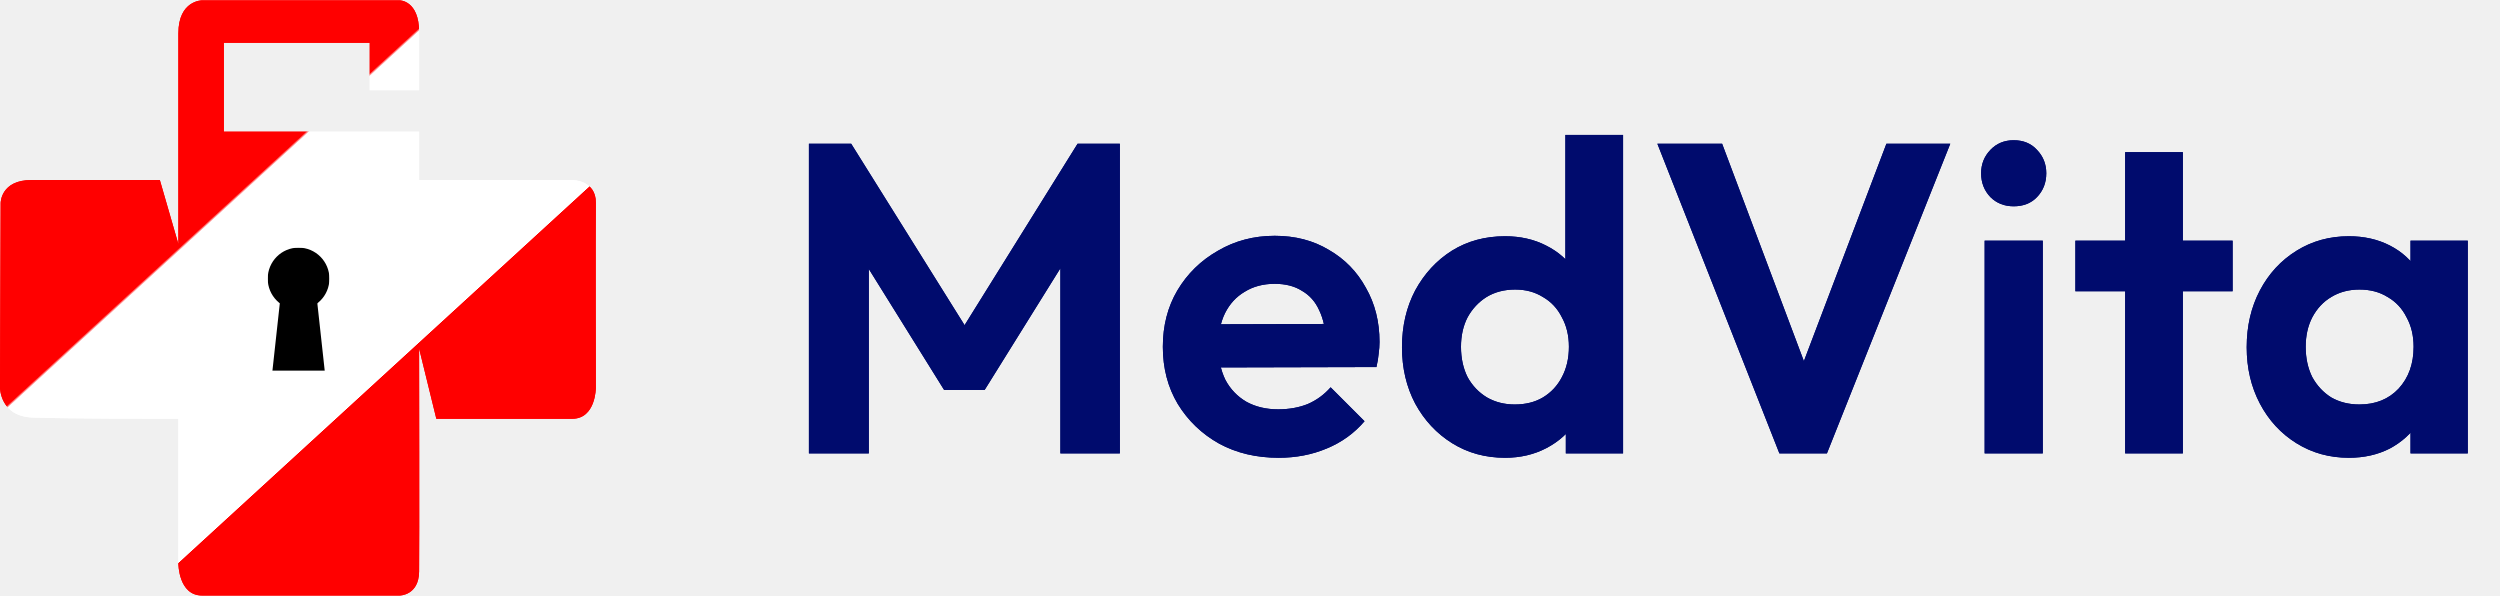
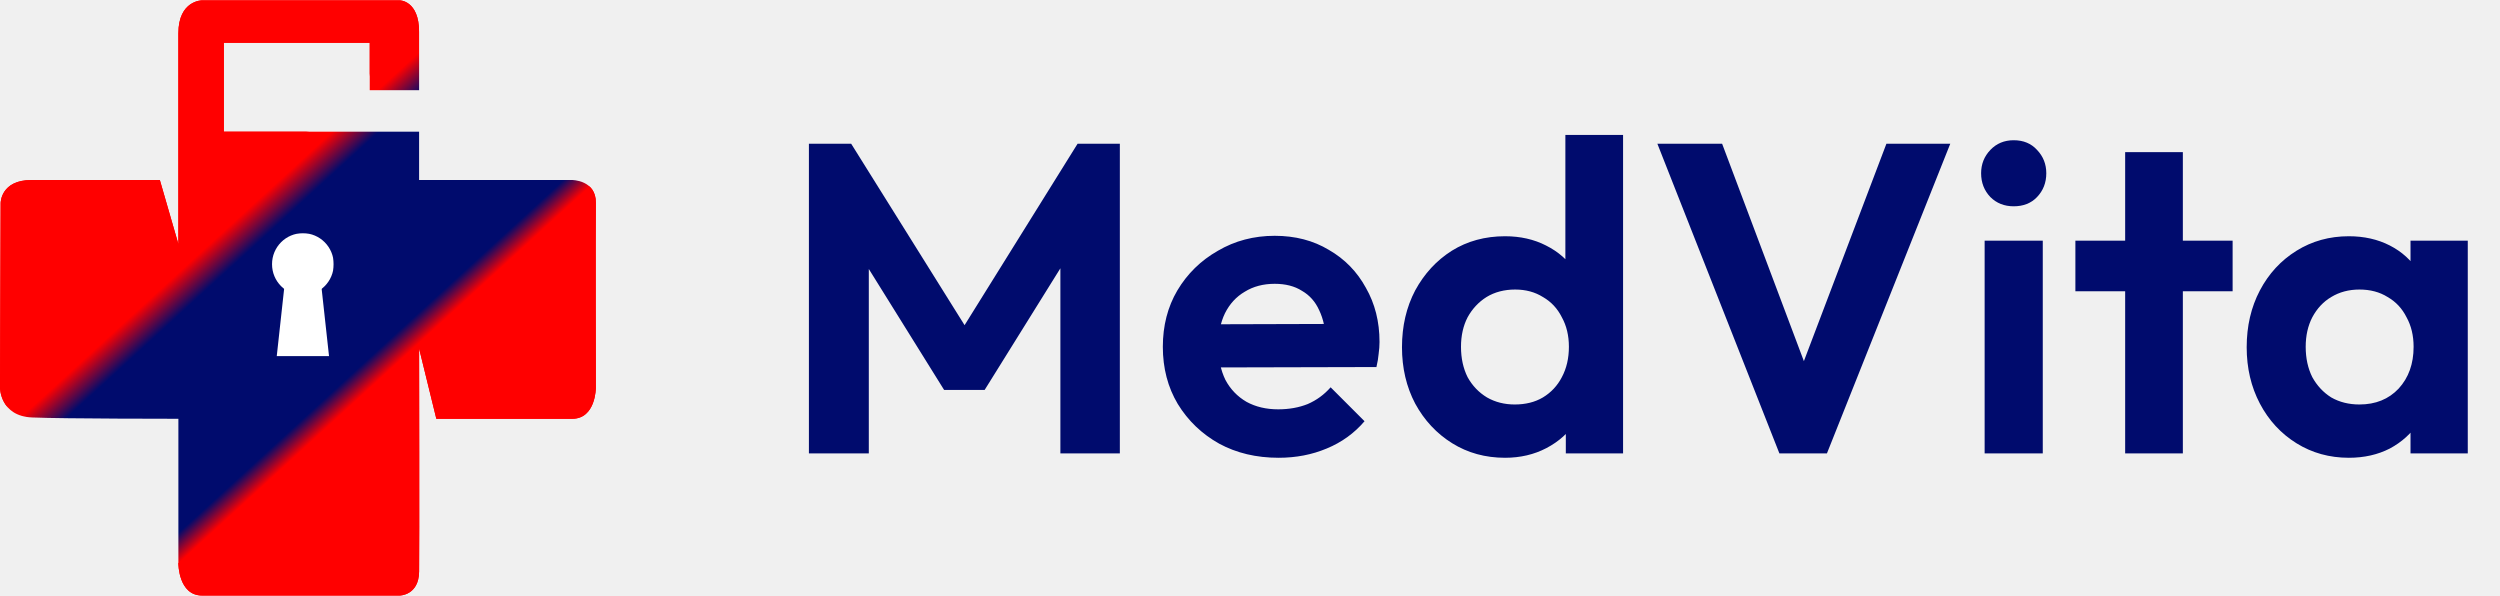
<svg xmlns="http://www.w3.org/2000/svg" width="193" height="46" viewBox="0 0 193 46" fill="none">
  <g clip-path="url(#clip0_8_2)">
    <path d="M32.355 6.961H28.543V3.304H17.281V10.163H32.355V13.896H44.169C44.169 13.896 46.025 13.896 46 15.661C45.975 17.427 46 29.935 46 29.935C46 29.935 46 32.331 44.169 32.331H33.685L32.355 26.909C32.355 26.909 32.381 42.293 32.355 44.134C32.33 45.975 30.851 45.975 30.851 45.975H15.601C13.77 45.975 13.77 43.503 13.77 43.503V32.331C13.77 32.331 4.966 32.331 2.483 32.23C0 32.129 0 29.935 0 29.935L0.05 15.661C0.05 15.661 0.05 13.896 2.433 13.896H12.34L13.77 18.839V2.572C13.77 0.025 15.601 0.025 15.601 0.025H30.851C30.851 0.025 32.355 0.025 32.355 2.471V2.572V6.961Z" fill="url(#paint0_linear_8_2)" />
    <mask id="mask0_8_2" style="mask-type:luminance" maskUnits="userSpaceOnUse" x="20" y="19" width="6" height="10">
      <path d="M20.667 19.116H25.433V28.624H20.667V19.116Z" fill="white" />
    </mask>
    <g mask="url(#mask0_8_2)">
      <path d="M23.05 23.908C21.734 23.908 20.667 22.835 20.667 21.512C20.667 20.189 21.734 19.116 23.05 19.116C24.366 19.116 25.433 20.189 25.433 21.512C25.433 22.835 24.366 23.908 23.05 23.908Z" fill="black" />
      <path d="M25.069 28.624L24.442 22.899H21.658L21.031 28.624H25.069Z" fill="black" />
    </g>
  </g>
  <path d="M62.448 35V11.098H65.712L75.402 26.602H73.532L83.188 11.098H86.452V35H81.862V19.02L82.746 19.292L76.014 30.104H72.886L66.154 19.292L67.072 19.02V35H62.448ZM98.713 35.34C96.99 35.34 95.46 34.977 94.123 34.252C92.785 33.504 91.72 32.484 90.927 31.192C90.156 29.9 89.771 28.427 89.771 26.772C89.771 25.14 90.145 23.689 90.893 22.42C91.663 21.128 92.706 20.108 94.021 19.36C95.335 18.589 96.797 18.204 98.407 18.204C99.993 18.204 101.387 18.567 102.589 19.292C103.813 19.995 104.765 20.969 105.445 22.216C106.147 23.44 106.499 24.834 106.499 26.398C106.499 26.693 106.476 26.999 106.431 27.316C106.408 27.611 106.351 27.951 106.261 28.336L92.457 28.37V25.038L104.187 25.004L102.385 26.398C102.339 25.423 102.158 24.607 101.841 23.95C101.546 23.293 101.104 22.794 100.515 22.454C99.948 22.091 99.245 21.91 98.407 21.91C97.523 21.91 96.752 22.114 96.095 22.522C95.437 22.907 94.927 23.463 94.565 24.188C94.225 24.891 94.055 25.729 94.055 26.704C94.055 27.701 94.236 28.574 94.599 29.322C94.984 30.047 95.528 30.614 96.231 31.022C96.933 31.407 97.749 31.6 98.679 31.6C99.517 31.6 100.277 31.464 100.957 31.192C101.637 30.897 102.226 30.467 102.725 29.9L105.343 32.518C104.549 33.447 103.575 34.15 102.419 34.626C101.285 35.102 100.05 35.34 98.713 35.34ZM116.189 35.34C114.671 35.34 113.311 34.966 112.109 34.218C110.908 33.47 109.956 32.45 109.253 31.158C108.573 29.866 108.233 28.415 108.233 26.806C108.233 25.174 108.573 23.712 109.253 22.42C109.956 21.128 110.897 20.108 112.075 19.36C113.277 18.612 114.648 18.238 116.189 18.238C117.368 18.238 118.422 18.476 119.351 18.952C120.303 19.428 121.063 20.097 121.629 20.958C122.219 21.797 122.536 22.749 122.581 23.814V29.662C122.536 30.727 122.23 31.691 121.663 32.552C121.097 33.413 120.337 34.093 119.385 34.592C118.433 35.091 117.368 35.34 116.189 35.34ZM116.937 31.226C117.776 31.226 118.501 31.045 119.113 30.682C119.748 30.297 120.235 29.775 120.575 29.118C120.938 28.438 121.119 27.656 121.119 26.772C121.119 25.911 120.938 25.151 120.575 24.494C120.235 23.814 119.748 23.293 119.113 22.93C118.501 22.545 117.787 22.352 116.971 22.352C116.133 22.352 115.396 22.545 114.761 22.93C114.149 23.315 113.662 23.837 113.299 24.494C112.959 25.151 112.789 25.911 112.789 26.772C112.789 27.656 112.959 28.438 113.299 29.118C113.662 29.775 114.161 30.297 114.795 30.682C115.43 31.045 116.144 31.226 116.937 31.226ZM125.301 35H120.881V30.58L121.595 26.568L120.847 22.624V10.418H125.301V35ZM137.368 35L127.95 11.098H132.948L140.224 30.444H138.286L145.63 11.098H150.56L141.04 35H137.368ZM153.214 35V18.578H157.702V35H153.214ZM155.458 15.926C154.733 15.926 154.132 15.688 153.656 15.212C153.18 14.713 152.942 14.101 152.942 13.376C152.942 12.673 153.18 12.073 153.656 11.574C154.132 11.075 154.733 10.826 155.458 10.826C156.206 10.826 156.807 11.075 157.26 11.574C157.736 12.073 157.974 12.673 157.974 13.376C157.974 14.101 157.736 14.713 157.26 15.212C156.807 15.688 156.206 15.926 155.458 15.926ZM164.062 35V11.744H168.516V35H164.062ZM160.22 22.488V18.578H172.358V22.488H160.22ZM181.332 35.34C179.836 35.34 178.488 34.966 177.286 34.218C176.085 33.47 175.144 32.45 174.464 31.158C173.784 29.866 173.444 28.415 173.444 26.806C173.444 25.174 173.784 23.712 174.464 22.42C175.144 21.128 176.085 20.108 177.286 19.36C178.488 18.612 179.836 18.238 181.332 18.238C182.511 18.238 183.565 18.476 184.494 18.952C185.424 19.428 186.16 20.097 186.704 20.958C187.271 21.797 187.577 22.749 187.622 23.814V29.73C187.577 30.818 187.271 31.781 186.704 32.62C186.16 33.459 185.424 34.127 184.494 34.626C183.565 35.102 182.511 35.34 181.332 35.34ZM182.148 31.226C183.395 31.226 184.404 30.818 185.174 30.002C185.945 29.163 186.33 28.087 186.33 26.772C186.33 25.911 186.149 25.151 185.786 24.494C185.446 23.814 184.959 23.293 184.324 22.93C183.712 22.545 182.987 22.352 182.148 22.352C181.332 22.352 180.607 22.545 179.972 22.93C179.36 23.293 178.873 23.814 178.51 24.494C178.17 25.151 178 25.911 178 26.772C178 27.656 178.17 28.438 178.51 29.118C178.873 29.775 179.36 30.297 179.972 30.682C180.607 31.045 181.332 31.226 182.148 31.226ZM186.092 35V30.58L186.806 26.568L186.092 22.624V18.578H190.512V35H186.092Z" fill="#000B6D" />
  <g clip-path="url(#clip1_8_2)">
    <path d="M32.355 6.961H28.543V3.304H17.281V10.163H32.355V13.896H44.169C44.169 13.896 46.025 13.896 46 15.661C45.975 17.427 46 29.935 46 29.935C46 29.935 46 32.331 44.169 32.331H33.685L32.355 26.909C32.355 26.909 32.381 42.293 32.355 44.134C32.33 45.975 30.851 45.975 30.851 45.975H15.601C13.77 45.975 13.77 43.503 13.77 43.503V32.331C13.77 32.331 4.966 32.331 2.483 32.23C0 32.129 0 29.935 0 29.935L0.05 15.661C0.05 15.661 0.05 13.896 2.433 13.896H12.34L13.77 18.839V2.572C13.77 0.025 15.601 0.025 15.601 0.025H30.851C30.851 0.025 32.355 0.025 32.355 2.471V2.572V6.961Z" fill="url(#paint1_linear_8_2)" />
-     <mask id="mask1_8_2" style="mask-type:luminance" maskUnits="userSpaceOnUse" x="20" y="19" width="6" height="10">
-       <path d="M20.667 19.116H25.433V28.624H20.667V19.116Z" fill="white" />
+     <mask id="mask1_8_2" style="mask-type:luminance" maskUnits="userSpaceOnUse" x="21" y="18" width="5" height="10">
+       <path d="M21 18H25.765V27.508H21V18Z" fill="white" />
    </mask>
    <g mask="url(#mask1_8_2)">
-       <path d="M23.05 23.908C21.734 23.908 20.667 22.835 20.667 21.512C20.667 20.189 21.734 19.116 23.05 19.116C24.366 19.116 25.433 20.189 25.433 21.512C25.433 22.835 24.366 23.908 23.05 23.908Z" fill="black" />
-       <path d="M25.069 28.624L24.442 22.899H21.658L21.031 28.624H25.069Z" fill="black" />
+       <path d="M23.383 22.792C22.067 22.792 21 21.719 21 20.396C21 19.073 22.067 18 23.383 18C24.699 18 25.765 19.073 25.765 20.396C25.765 21.719 24.699 22.792 23.383 22.792Z" fill="white" />
+       <path d="M25.402 27.508L24.775 21.783H21.991L21.364 27.508H25.402Z" fill="white" />
    </g>
  </g>
-   <path d="M62.448 35V11.098H65.712L75.402 26.602H73.532L83.188 11.098H86.452V35H81.862V19.02L82.746 19.292L76.014 30.104H72.886L66.154 19.292L67.072 19.02V35H62.448ZM98.713 35.34C96.99 35.34 95.46 34.977 94.123 34.252C92.785 33.504 91.72 32.484 90.927 31.192C90.156 29.9 89.771 28.427 89.771 26.772C89.771 25.14 90.145 23.689 90.893 22.42C91.663 21.128 92.706 20.108 94.021 19.36C95.335 18.589 96.797 18.204 98.407 18.204C99.993 18.204 101.387 18.567 102.589 19.292C103.813 19.995 104.765 20.969 105.445 22.216C106.147 23.44 106.499 24.834 106.499 26.398C106.499 26.693 106.476 26.999 106.431 27.316C106.408 27.611 106.351 27.951 106.261 28.336L92.457 28.37V25.038L104.187 25.004L102.385 26.398C102.339 25.423 102.158 24.607 101.841 23.95C101.546 23.293 101.104 22.794 100.515 22.454C99.948 22.091 99.245 21.91 98.407 21.91C97.523 21.91 96.752 22.114 96.095 22.522C95.437 22.907 94.927 23.463 94.565 24.188C94.225 24.891 94.055 25.729 94.055 26.704C94.055 27.701 94.236 28.574 94.599 29.322C94.984 30.047 95.528 30.614 96.231 31.022C96.933 31.407 97.749 31.6 98.679 31.6C99.517 31.6 100.277 31.464 100.957 31.192C101.637 30.897 102.226 30.467 102.725 29.9L105.343 32.518C104.549 33.447 103.575 34.15 102.419 34.626C101.285 35.102 100.05 35.34 98.713 35.34ZM116.189 35.34C114.671 35.34 113.311 34.966 112.109 34.218C110.908 33.47 109.956 32.45 109.253 31.158C108.573 29.866 108.233 28.415 108.233 26.806C108.233 25.174 108.573 23.712 109.253 22.42C109.956 21.128 110.897 20.108 112.075 19.36C113.277 18.612 114.648 18.238 116.189 18.238C117.368 18.238 118.422 18.476 119.351 18.952C120.303 19.428 121.063 20.097 121.629 20.958C122.219 21.797 122.536 22.749 122.581 23.814V29.662C122.536 30.727 122.23 31.691 121.663 32.552C121.097 33.413 120.337 34.093 119.385 34.592C118.433 35.091 117.368 35.34 116.189 35.34ZM116.937 31.226C117.776 31.226 118.501 31.045 119.113 30.682C119.748 30.297 120.235 29.775 120.575 29.118C120.938 28.438 121.119 27.656 121.119 26.772C121.119 25.911 120.938 25.151 120.575 24.494C120.235 23.814 119.748 23.293 119.113 22.93C118.501 22.545 117.787 22.352 116.971 22.352C116.133 22.352 115.396 22.545 114.761 22.93C114.149 23.315 113.662 23.837 113.299 24.494C112.959 25.151 112.789 25.911 112.789 26.772C112.789 27.656 112.959 28.438 113.299 29.118C113.662 29.775 114.161 30.297 114.795 30.682C115.43 31.045 116.144 31.226 116.937 31.226ZM125.301 35H120.881V30.58L121.595 26.568L120.847 22.624V10.418H125.301V35ZM137.368 35L127.95 11.098H132.948L140.224 30.444H138.286L145.63 11.098H150.56L141.04 35H137.368ZM153.214 35V18.578H157.702V35H153.214ZM155.458 15.926C154.733 15.926 154.132 15.688 153.656 15.212C153.18 14.713 152.942 14.101 152.942 13.376C152.942 12.673 153.18 12.073 153.656 11.574C154.132 11.075 154.733 10.826 155.458 10.826C156.206 10.826 156.807 11.075 157.26 11.574C157.736 12.073 157.974 12.673 157.974 13.376C157.974 14.101 157.736 14.713 157.26 15.212C156.807 15.688 156.206 15.926 155.458 15.926ZM164.062 35V11.744H168.516V35H164.062ZM160.22 22.488V18.578H172.358V22.488H160.22ZM181.332 35.34C179.836 35.34 178.488 34.966 177.286 34.218C176.085 33.47 175.144 32.45 174.464 31.158C173.784 29.866 173.444 28.415 173.444 26.806C173.444 25.174 173.784 23.712 174.464 22.42C175.144 21.128 176.085 20.108 177.286 19.36C178.488 18.612 179.836 18.238 181.332 18.238C182.511 18.238 183.565 18.476 184.494 18.952C185.424 19.428 186.16 20.097 186.704 20.958C187.271 21.797 187.577 22.749 187.622 23.814V29.73C187.577 30.818 187.271 31.781 186.704 32.62C186.16 33.459 185.424 34.127 184.494 34.626C183.565 35.102 182.511 35.34 181.332 35.34ZM182.148 31.226C183.395 31.226 184.404 30.818 185.174 30.002C185.945 29.163 186.33 28.087 186.33 26.772C186.33 25.911 186.149 25.151 185.786 24.494C185.446 23.814 184.959 23.293 184.324 22.93C183.712 22.545 182.987 22.352 182.148 22.352C181.332 22.352 180.607 22.545 179.972 22.93C179.36 23.293 178.873 23.814 178.51 24.494C178.17 25.151 178 25.911 178 26.772C178 27.656 178.17 28.438 178.51 29.118C178.873 29.775 179.36 30.297 179.972 30.682C180.607 31.045 181.332 31.226 182.148 31.226ZM186.092 35V30.58L186.806 26.568L186.092 22.624V18.578H190.512V35H186.092Z" fill="#000B6D" />
  <defs>
    <linearGradient id="paint0_linear_8_2" x1="33.911" y1="0.731" x2="46.072" y2="14.006" gradientUnits="userSpaceOnUse">
      <stop stop-color="#FF0000" />
      <stop offset="0.01" stop-color="white" />
      <stop offset="0.993" stop-color="white" />
      <stop offset="0.996" stop-color="#FF0000" />
      <stop offset="1" stop-color="#FF0000" />
      <stop offset="1" stop-color="#FF0000" />
    </linearGradient>
    <linearGradient id="paint1_linear_8_2" x1="33.911" y1="0.731" x2="46.072" y2="14.006" gradientUnits="userSpaceOnUse">
-       <stop stop-color="#FF0000" />
-       <stop offset="0.01" stop-color="white" />
-       <stop offset="0.993" stop-color="white" />
+       <stop offset="0.077" stop-color="#FF0000" />
+       <stop offset="0.212" stop-color="#000B6D" />
+       <stop offset="0.899" stop-color="#000B6D" />
      <stop offset="0.996" stop-color="#FF0000" />
-       <stop offset="1" stop-color="#FF0000" />
+       <stop offset="0.996" stop-color="#FF0000" />
      <stop offset="1" stop-color="#FF0000" />
    </linearGradient>
    <clipPath id="clip0_8_2">
      <rect width="46" height="46" fill="white" />
    </clipPath>
    <clipPath id="clip1_8_2">
      <rect width="46" height="46" fill="white" />
    </clipPath>
  </defs>
</svg>
